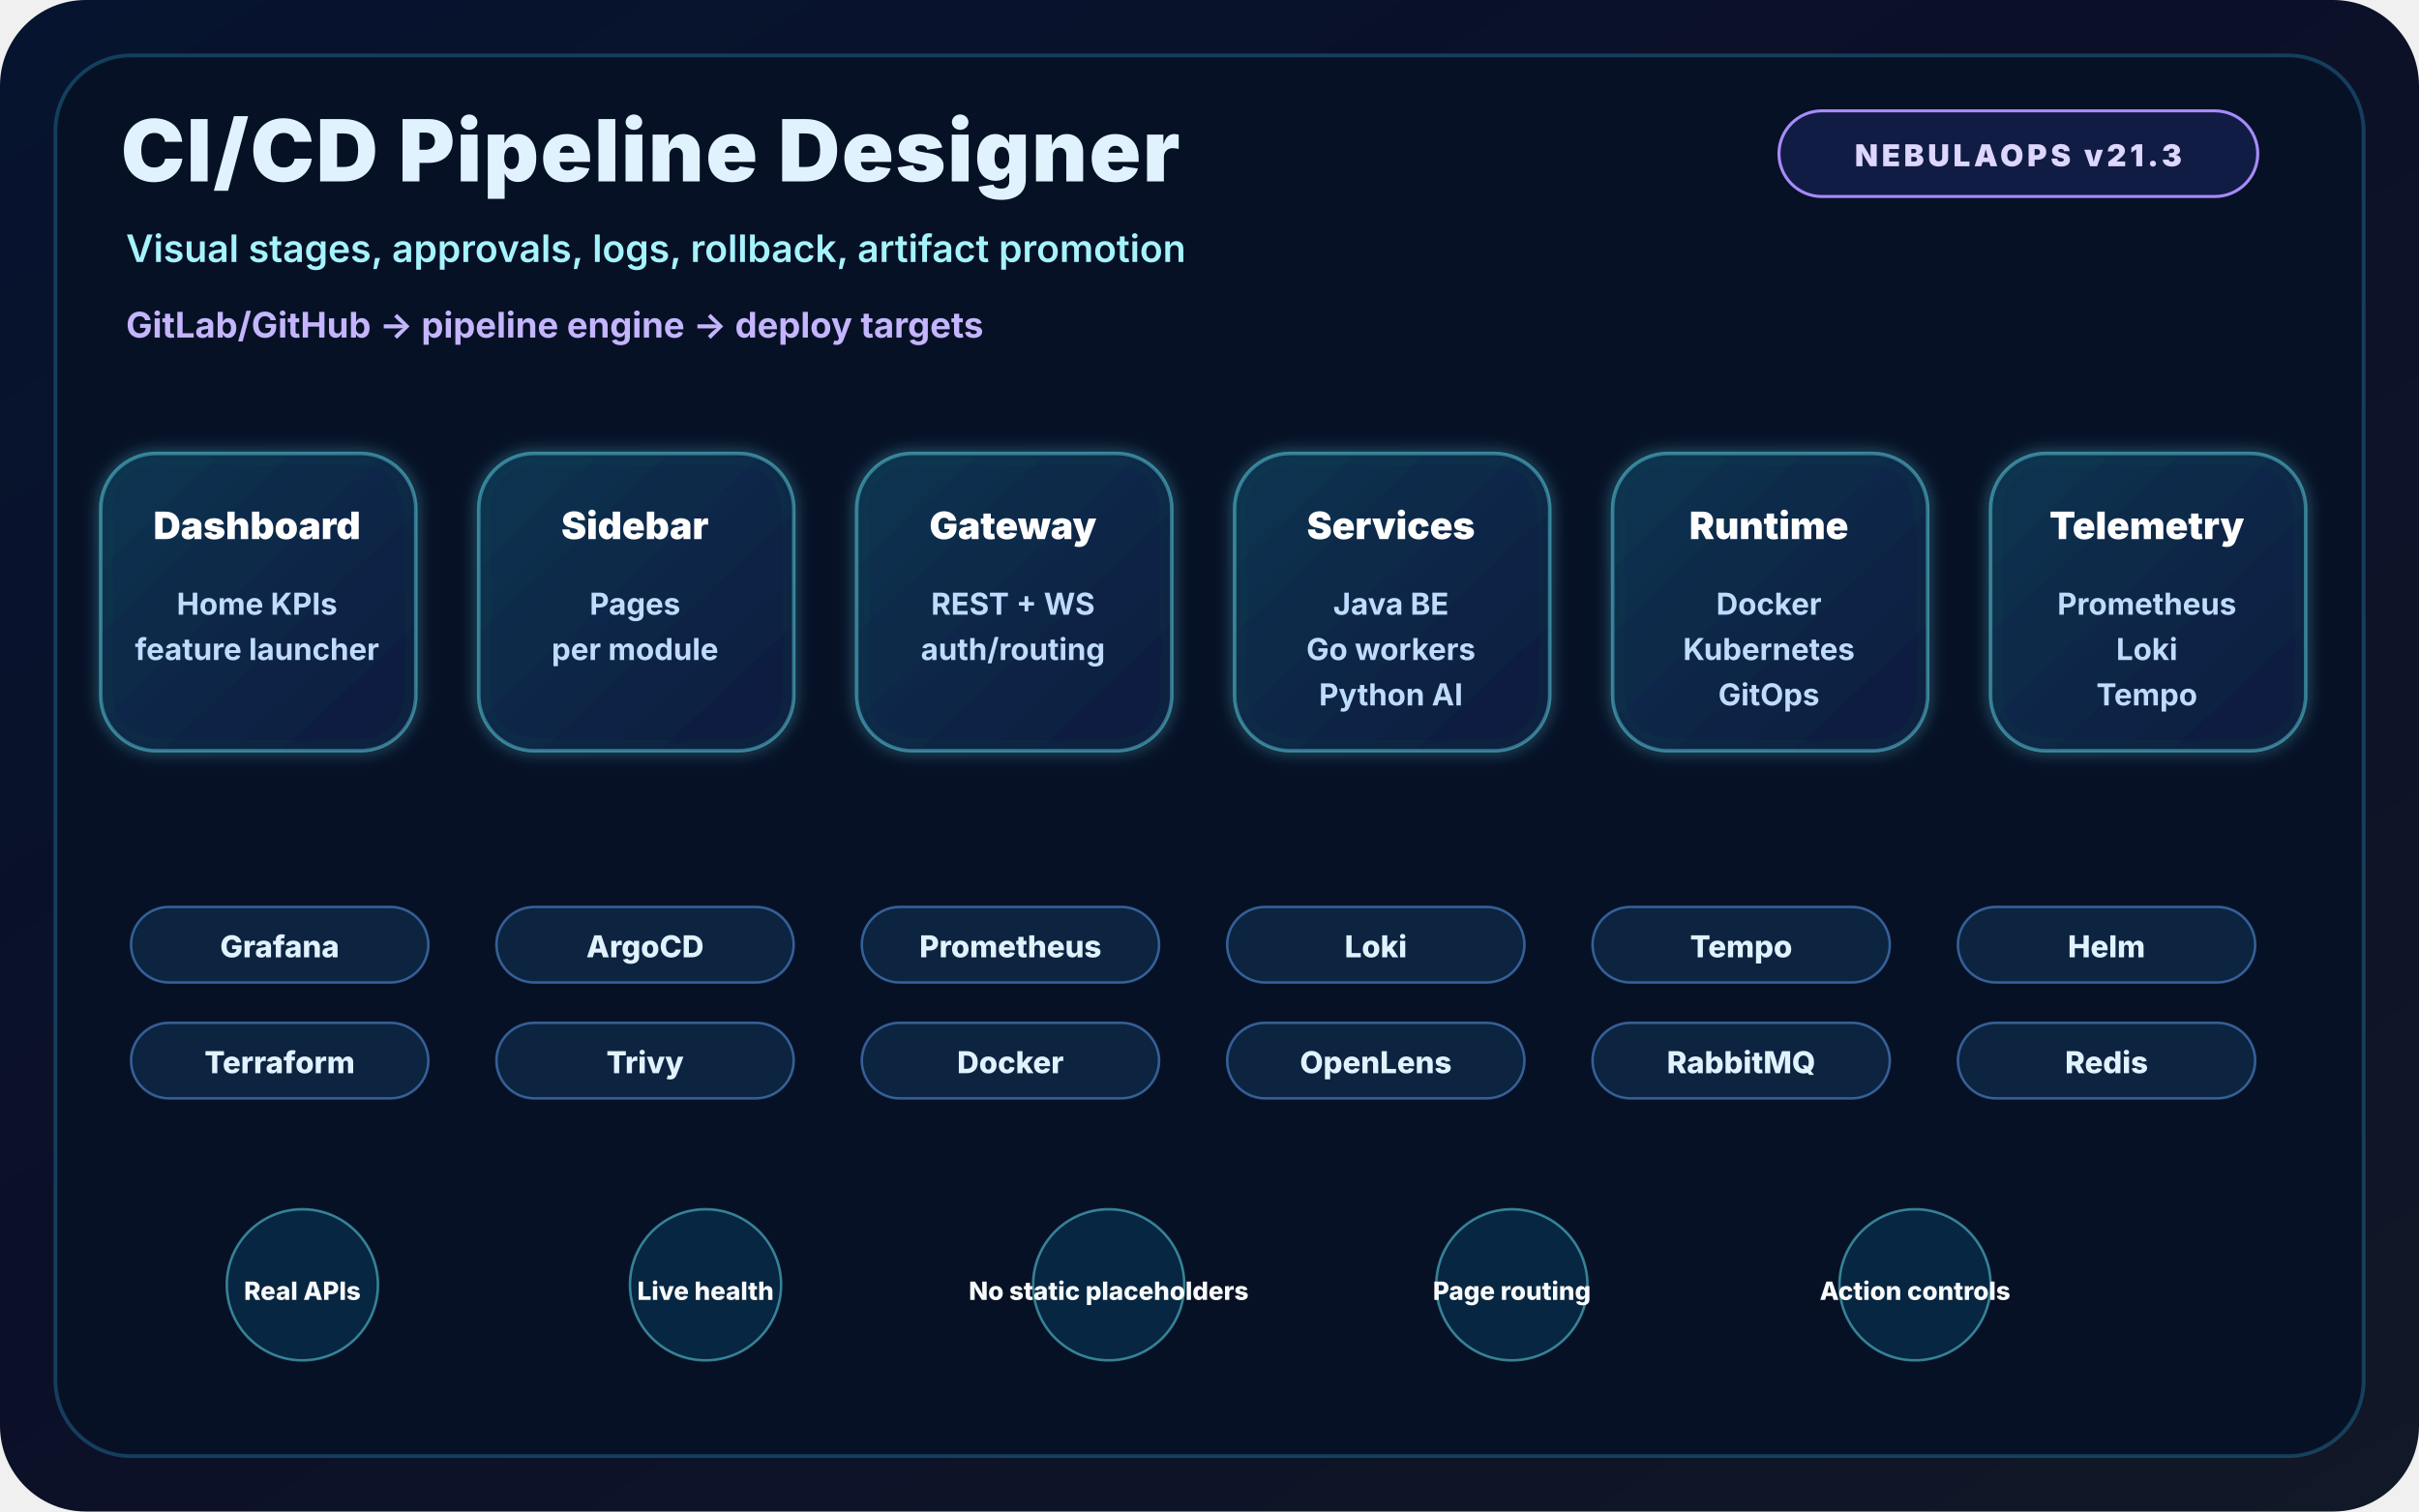
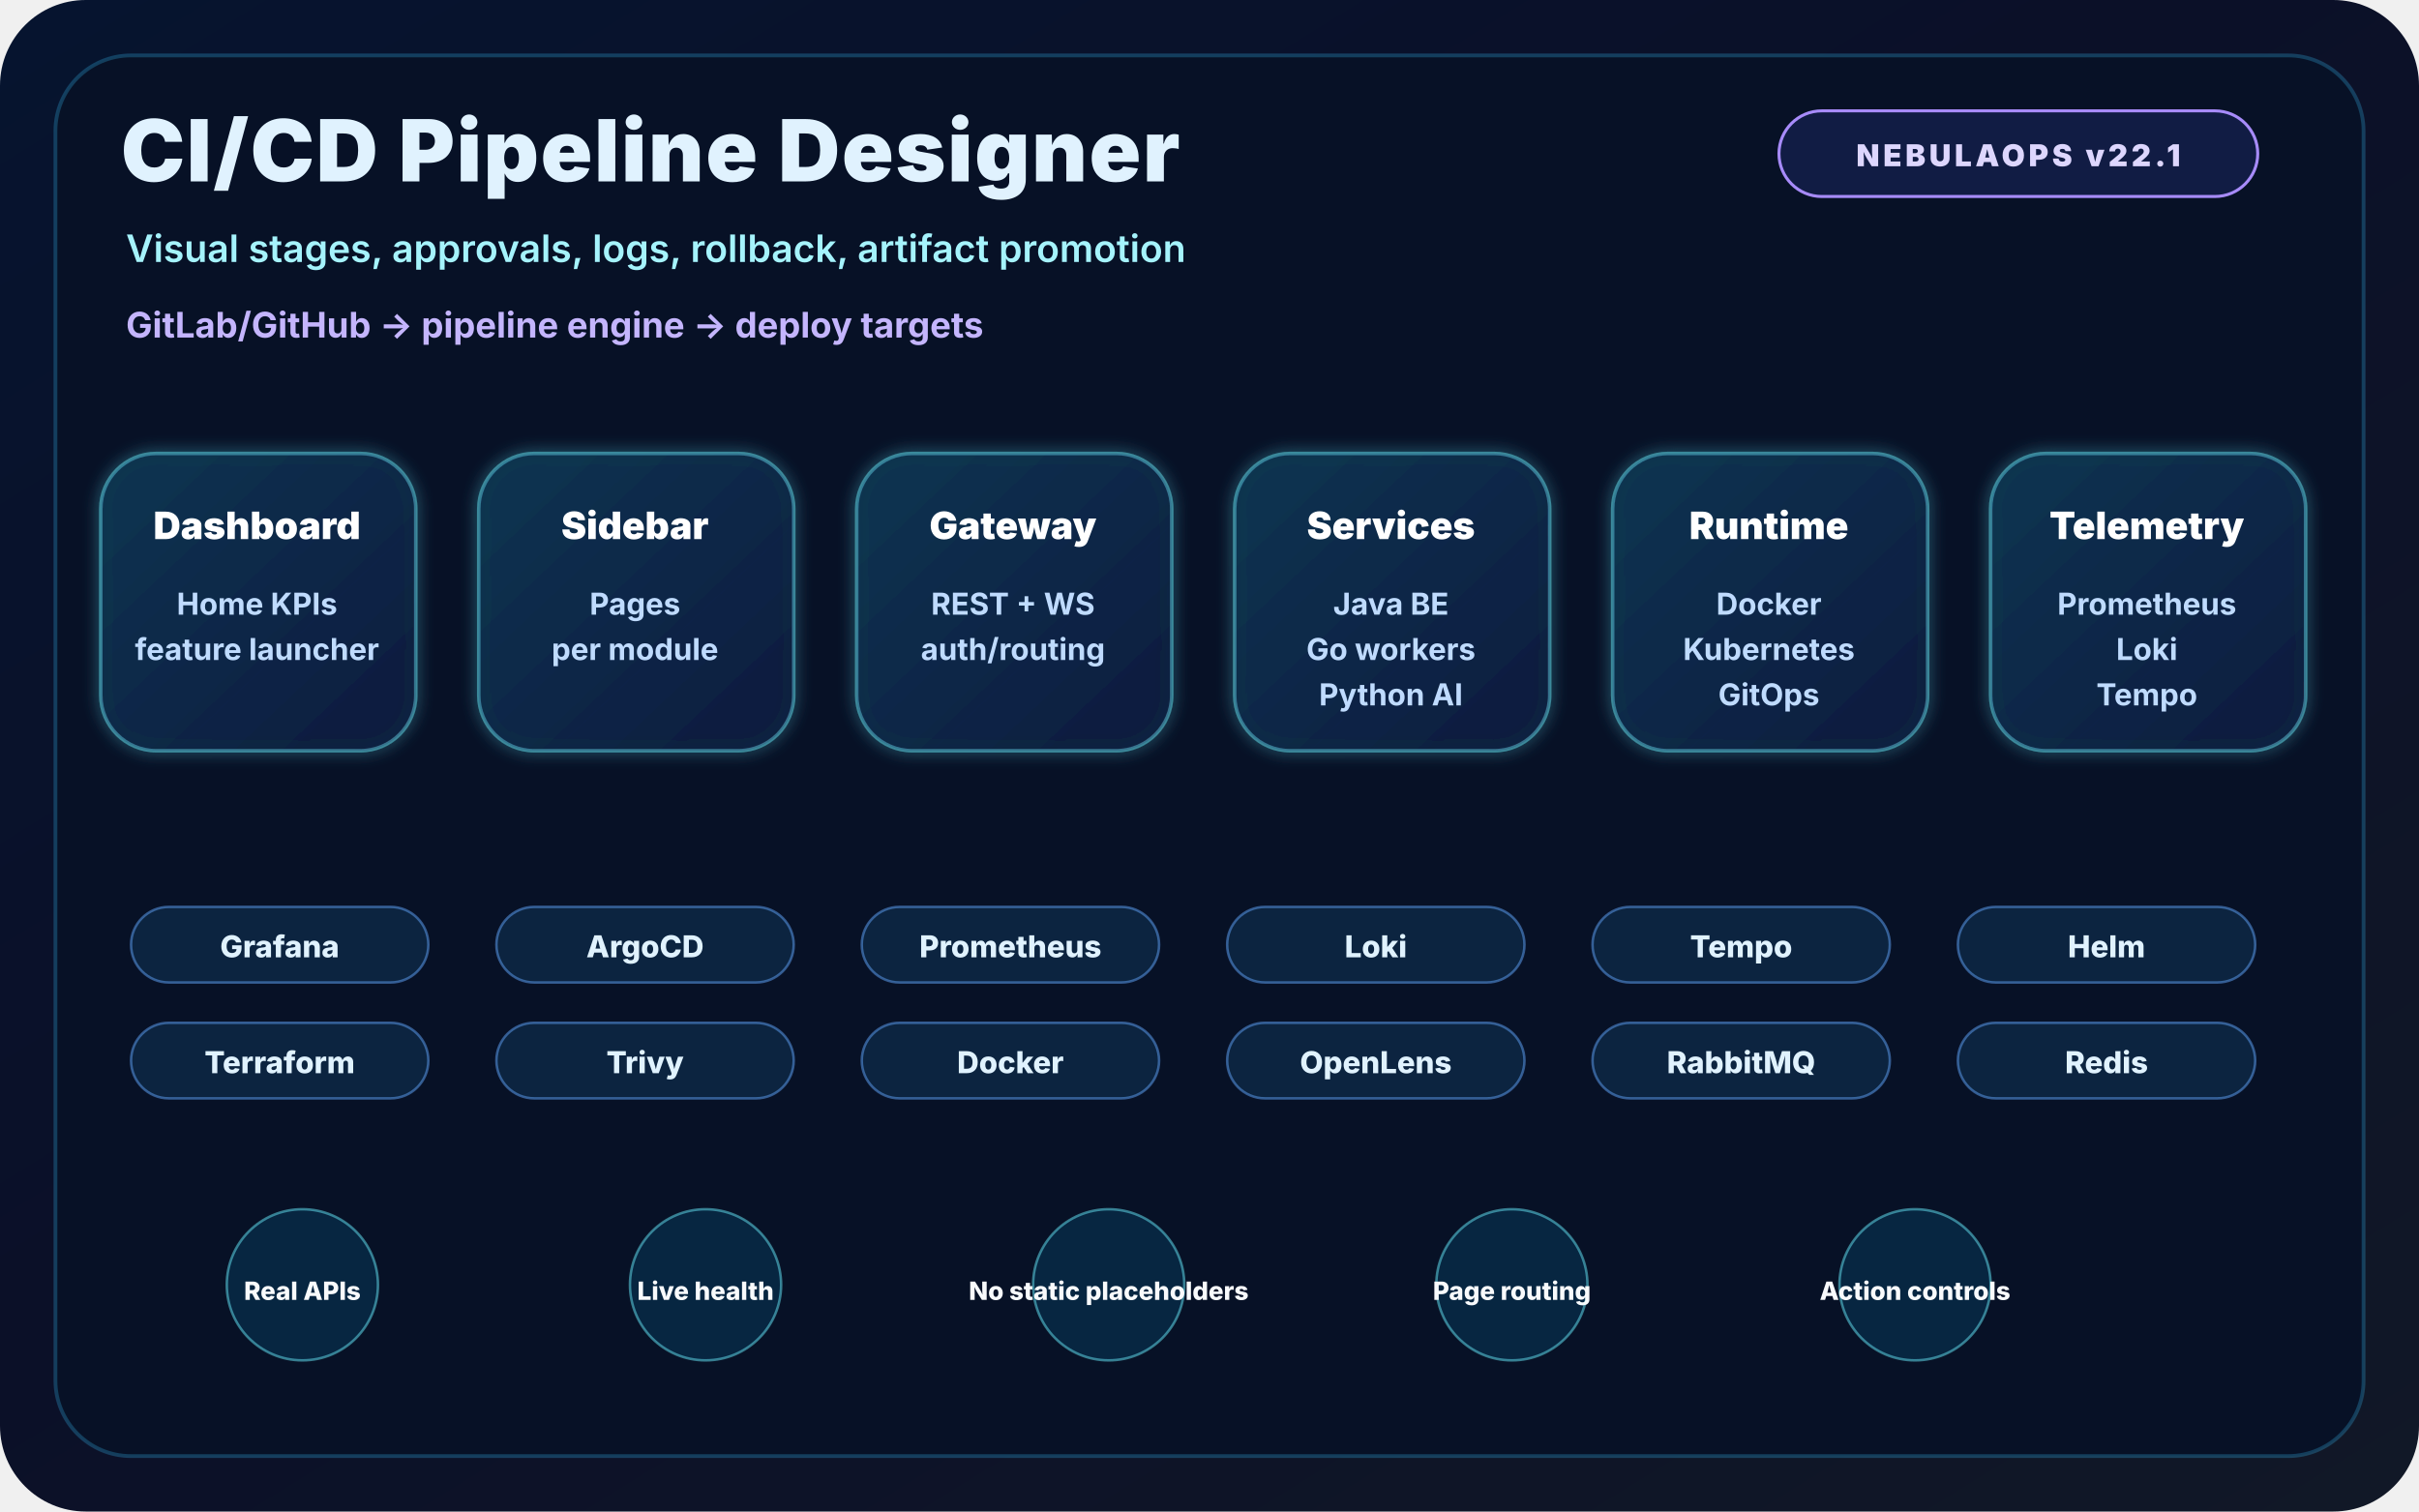
- <svg xmlns="http://www.w3.org/2000/svg" aria-label="NebulaOps v21.3 CI/CD Pipeline Designer" role="img" viewBox="0 0 960 600">
+ <svg xmlns="http://www.w3.org/2000/svg" aria-label="NebulaOps v22.1 CI/CD Pipeline Designer" role="img" viewBox="0 0 960 600">
  <defs>
    <linearGradient id="bg" x1="0" x2="1" y1="0" y2="1">
      <stop offset="0" stop-color="#06142f" />
      <stop offset=".45" stop-color="#0b1028" />
      <stop offset="1" stop-color="#111827" />
    </linearGradient>
    <linearGradient id="card" x1="0" x2="1" y1="0" y2="1">
      <stop offset="0" stop-color="#0f3552" stop-opacity=".96" />
      <stop offset="1" stop-color="#111a3d" stop-opacity=".92" />
    </linearGradient>
    <linearGradient id="accent" x1="0" x2="1" y1="0" y2="0">
      <stop offset="0" stop-color="#38bdf8" />
      <stop offset=".5" stop-color="#8b5cf6" />
      <stop offset="1" stop-color="#22d3ee" />
    </linearGradient>
    <filter id="glow">
      <feGaussianBlur result="b" stdDeviation="3" />
      <feMerge>
        <feMergeNode in="b" />
        <feMergeNode in="SourceGraphic" />
      </feMerge>
    </filter>
    <style>
            .bg {
                fill: url(#bg)
            }

            .panel {
                fill: #071126;
                stroke: #38bdf8;
                stroke-opacity: .26;
                stroke-width: 1.5
            }

            .node rect {
                fill: url(#card);
                stroke: #67e8f9;
                stroke-opacity: .42;
                stroke-width: 1.4;
                filter: url(#glow)
            }

            .link {
                fill: none;
                stroke: url(#accent);
                stroke-width: 4;
                stroke-linecap: round;
                stroke-dasharray: 9 9;
                opacity: .8
            }

            .title {
                font: 900 34px Inter, Arial, sans-serif;
                fill: #e0f2fe;
                letter-spacing: .02em
            }

            .sub {
                font: 600 15px Inter, Arial, sans-serif;
                fill: #a5f3fc
            }

            .flow {
                font: 700 14px Inter, Arial, sans-serif;
                fill: #c4b5fd
            }

            .h {
                font: 900 15px Inter, Arial, sans-serif;
                fill: #fff
            }

            .b {
                font: 700 12px Inter, Arial, sans-serif;
                fill: #bfdbfe
            }

            .chip {
                fill: #0c2440;
                stroke: #60a5fa;
                stroke-opacity: .5
            }

            .chipText {
                font: 800 12px Inter, Arial, sans-serif;
                fill: #e0f2fe
            }

            .pulse {
                fill: #0ea5e9;
                fill-opacity: .14;
                stroke: #67e8f9;
                stroke-opacity: .5
            }

            .small {
                font: 800 10px Inter, Arial, sans-serif;
                fill: #f8fafc
            }

            .badge {
                fill: #111c44;
                stroke: #a78bfa;
                stroke-width: 1.2
            }

            .badgeText {
                font: 900 12px Inter, Arial, sans-serif;
                fill: #ddd6fe;
                letter-spacing: .12em
            }
        </style>
  </defs>
  <rect class="bg" height="600" rx="34" width="960" />
  <rect class="panel" height="556" rx="30" width="916" x="22" y="22" />
  <rect class="badge" height="34" rx="17" width="190" x="706" y="44" />
-   <text class="badgeText" text-anchor="middle" x="801" y="66">NEBULAOPS v21.3</text>
+   <text class="badgeText" text-anchor="middle" x="801" y="66">NEBULAOPS v22.1</text>
  <text class="title" x="48" y="72">CI/CD Pipeline Designer</text>
  <text class="sub" x="50" y="104">Visual stages, approvals, logs, rollback, artifact promotion</text>
  <text class="flow" x="50" y="134">GitLab/GitHub → pipeline engine → deploy targets</text>
  <g class="node" transform="translate(40,180)">
    <rect height="118" rx="22" width="125" />
    <text class="h" text-anchor="middle" x="62" y="34">Dashboard</text>
    <text class="b" dy="0" text-anchor="middle" x="62" y="64">Home KPIs</text>
    <text class="b" dy="18" text-anchor="middle" x="62" y="64">feature launcher</text>
  </g>
  <path class="link" d="M165 239 C 185 239 170 239 190 239" />
  <g class="node" transform="translate(190,180)">
    <rect height="118" rx="22" width="125" />
    <text class="h" text-anchor="middle" x="62" y="34">Sidebar</text>
    <text class="b" dy="0" text-anchor="middle" x="62" y="64">Pages</text>
    <text class="b" dy="18" text-anchor="middle" x="62" y="64">per module</text>
  </g>
  <path class="link" d="M315 239 C 335 239 320 239 340 239" />
  <g class="node" transform="translate(340,180)">
    <rect height="118" rx="22" width="125" />
    <text class="h" text-anchor="middle" x="62" y="34">Gateway</text>
    <text class="b" dy="0" text-anchor="middle" x="62" y="64">REST + WS</text>
    <text class="b" dy="18" text-anchor="middle" x="62" y="64">auth/routing</text>
  </g>
  <path class="link" d="M465 239 C 485 239 470 239 490 239" />
  <g class="node" transform="translate(490,180)">
    <rect height="118" rx="22" width="125" />
    <text class="h" text-anchor="middle" x="62" y="34">Services</text>
    <text class="b" dy="0" text-anchor="middle" x="62" y="64">Java BE</text>
    <text class="b" dy="18" text-anchor="middle" x="62" y="64">Go workers</text>
    <text class="b" dy="36" text-anchor="middle" x="62" y="64">Python AI</text>
  </g>
  <path class="link" d="M615 239 C 635 239 620 239 640 239" />
  <g class="node" transform="translate(640,180)">
    <rect height="118" rx="22" width="125" />
    <text class="h" text-anchor="middle" x="62" y="34">Runtime</text>
    <text class="b" dy="0" text-anchor="middle" x="62" y="64">Docker</text>
    <text class="b" dy="18" text-anchor="middle" x="62" y="64">Kubernetes</text>
    <text class="b" dy="36" text-anchor="middle" x="62" y="64">GitOps</text>
  </g>
  <path class="link" d="M765 239 C 785 239 770 239 790 239" />
  <g class="node" transform="translate(790,180)">
    <rect height="118" rx="22" width="125" />
    <text class="h" text-anchor="middle" x="62" y="34">Telemetry</text>
    <text class="b" dy="0" text-anchor="middle" x="62" y="64">Prometheus</text>
    <text class="b" dy="18" text-anchor="middle" x="62" y="64">Loki</text>
    <text class="b" dy="36" text-anchor="middle" x="62" y="64">Tempo</text>
  </g>
  <rect class="chip" height="30" rx="15" width="118" x="52" y="360" />
  <text class="chipText" dy="0" text-anchor="middle" x="111" y="380">Grafana</text>
  <rect class="chip" height="30" rx="15" width="118" x="197" y="360" />
  <text class="chipText" dy="0" text-anchor="middle" x="256" y="380">ArgoCD</text>
  <rect class="chip" height="30" rx="15" width="118" x="342" y="360" />
  <text class="chipText" dy="0" text-anchor="middle" x="401" y="380">Prometheus</text>
  <rect class="chip" height="30" rx="15" width="118" x="487" y="360" />
  <text class="chipText" dy="0" text-anchor="middle" x="546" y="380">Loki</text>
  <rect class="chip" height="30" rx="15" width="118" x="632" y="360" />
  <text class="chipText" dy="0" text-anchor="middle" x="691" y="380">Tempo</text>
  <rect class="chip" height="30" rx="15" width="118" x="777" y="360" />
  <text class="chipText" dy="0" text-anchor="middle" x="836" y="380">Helm</text>
  <rect class="chip" height="30" rx="15" width="118" x="52" y="406" />
  <text class="chipText" dy="46" text-anchor="middle" x="111" y="380">Terraform</text>
  <rect class="chip" height="30" rx="15" width="118" x="197" y="406" />
  <text class="chipText" dy="46" text-anchor="middle" x="256" y="380">Trivy</text>
  <rect class="chip" height="30" rx="15" width="118" x="342" y="406" />
  <text class="chipText" dy="46" text-anchor="middle" x="401" y="380">Docker</text>
  <rect class="chip" height="30" rx="15" width="118" x="487" y="406" />
  <text class="chipText" dy="46" text-anchor="middle" x="546" y="380">OpenLens</text>
  <rect class="chip" height="30" rx="15" width="118" x="632" y="406" />
  <text class="chipText" dy="46" text-anchor="middle" x="691" y="380">RabbitMQ</text>
  <rect class="chip" height="30" rx="15" width="118" x="777" y="406" />
  <text class="chipText" dy="46" text-anchor="middle" x="836" y="380">Redis</text>
  <circle class="pulse" cx="120" cy="510" r="30" />
  <text class="small" text-anchor="middle" x="120" y="516">Real APIs</text>
  <circle class="pulse" cx="280" cy="510" r="30" />
  <text class="small" text-anchor="middle" x="280" y="516">Live health</text>
  <circle class="pulse" cx="440" cy="510" r="30" />
  <text class="small" text-anchor="middle" x="440" y="516">No static placeholders</text>
  <circle class="pulse" cx="600" cy="510" r="30" />
  <text class="small" text-anchor="middle" x="600" y="516">Page routing</text>
  <circle class="pulse" cx="760" cy="510" r="30" />
  <text class="small" text-anchor="middle" x="760" y="516">Action controls</text>
</svg>
